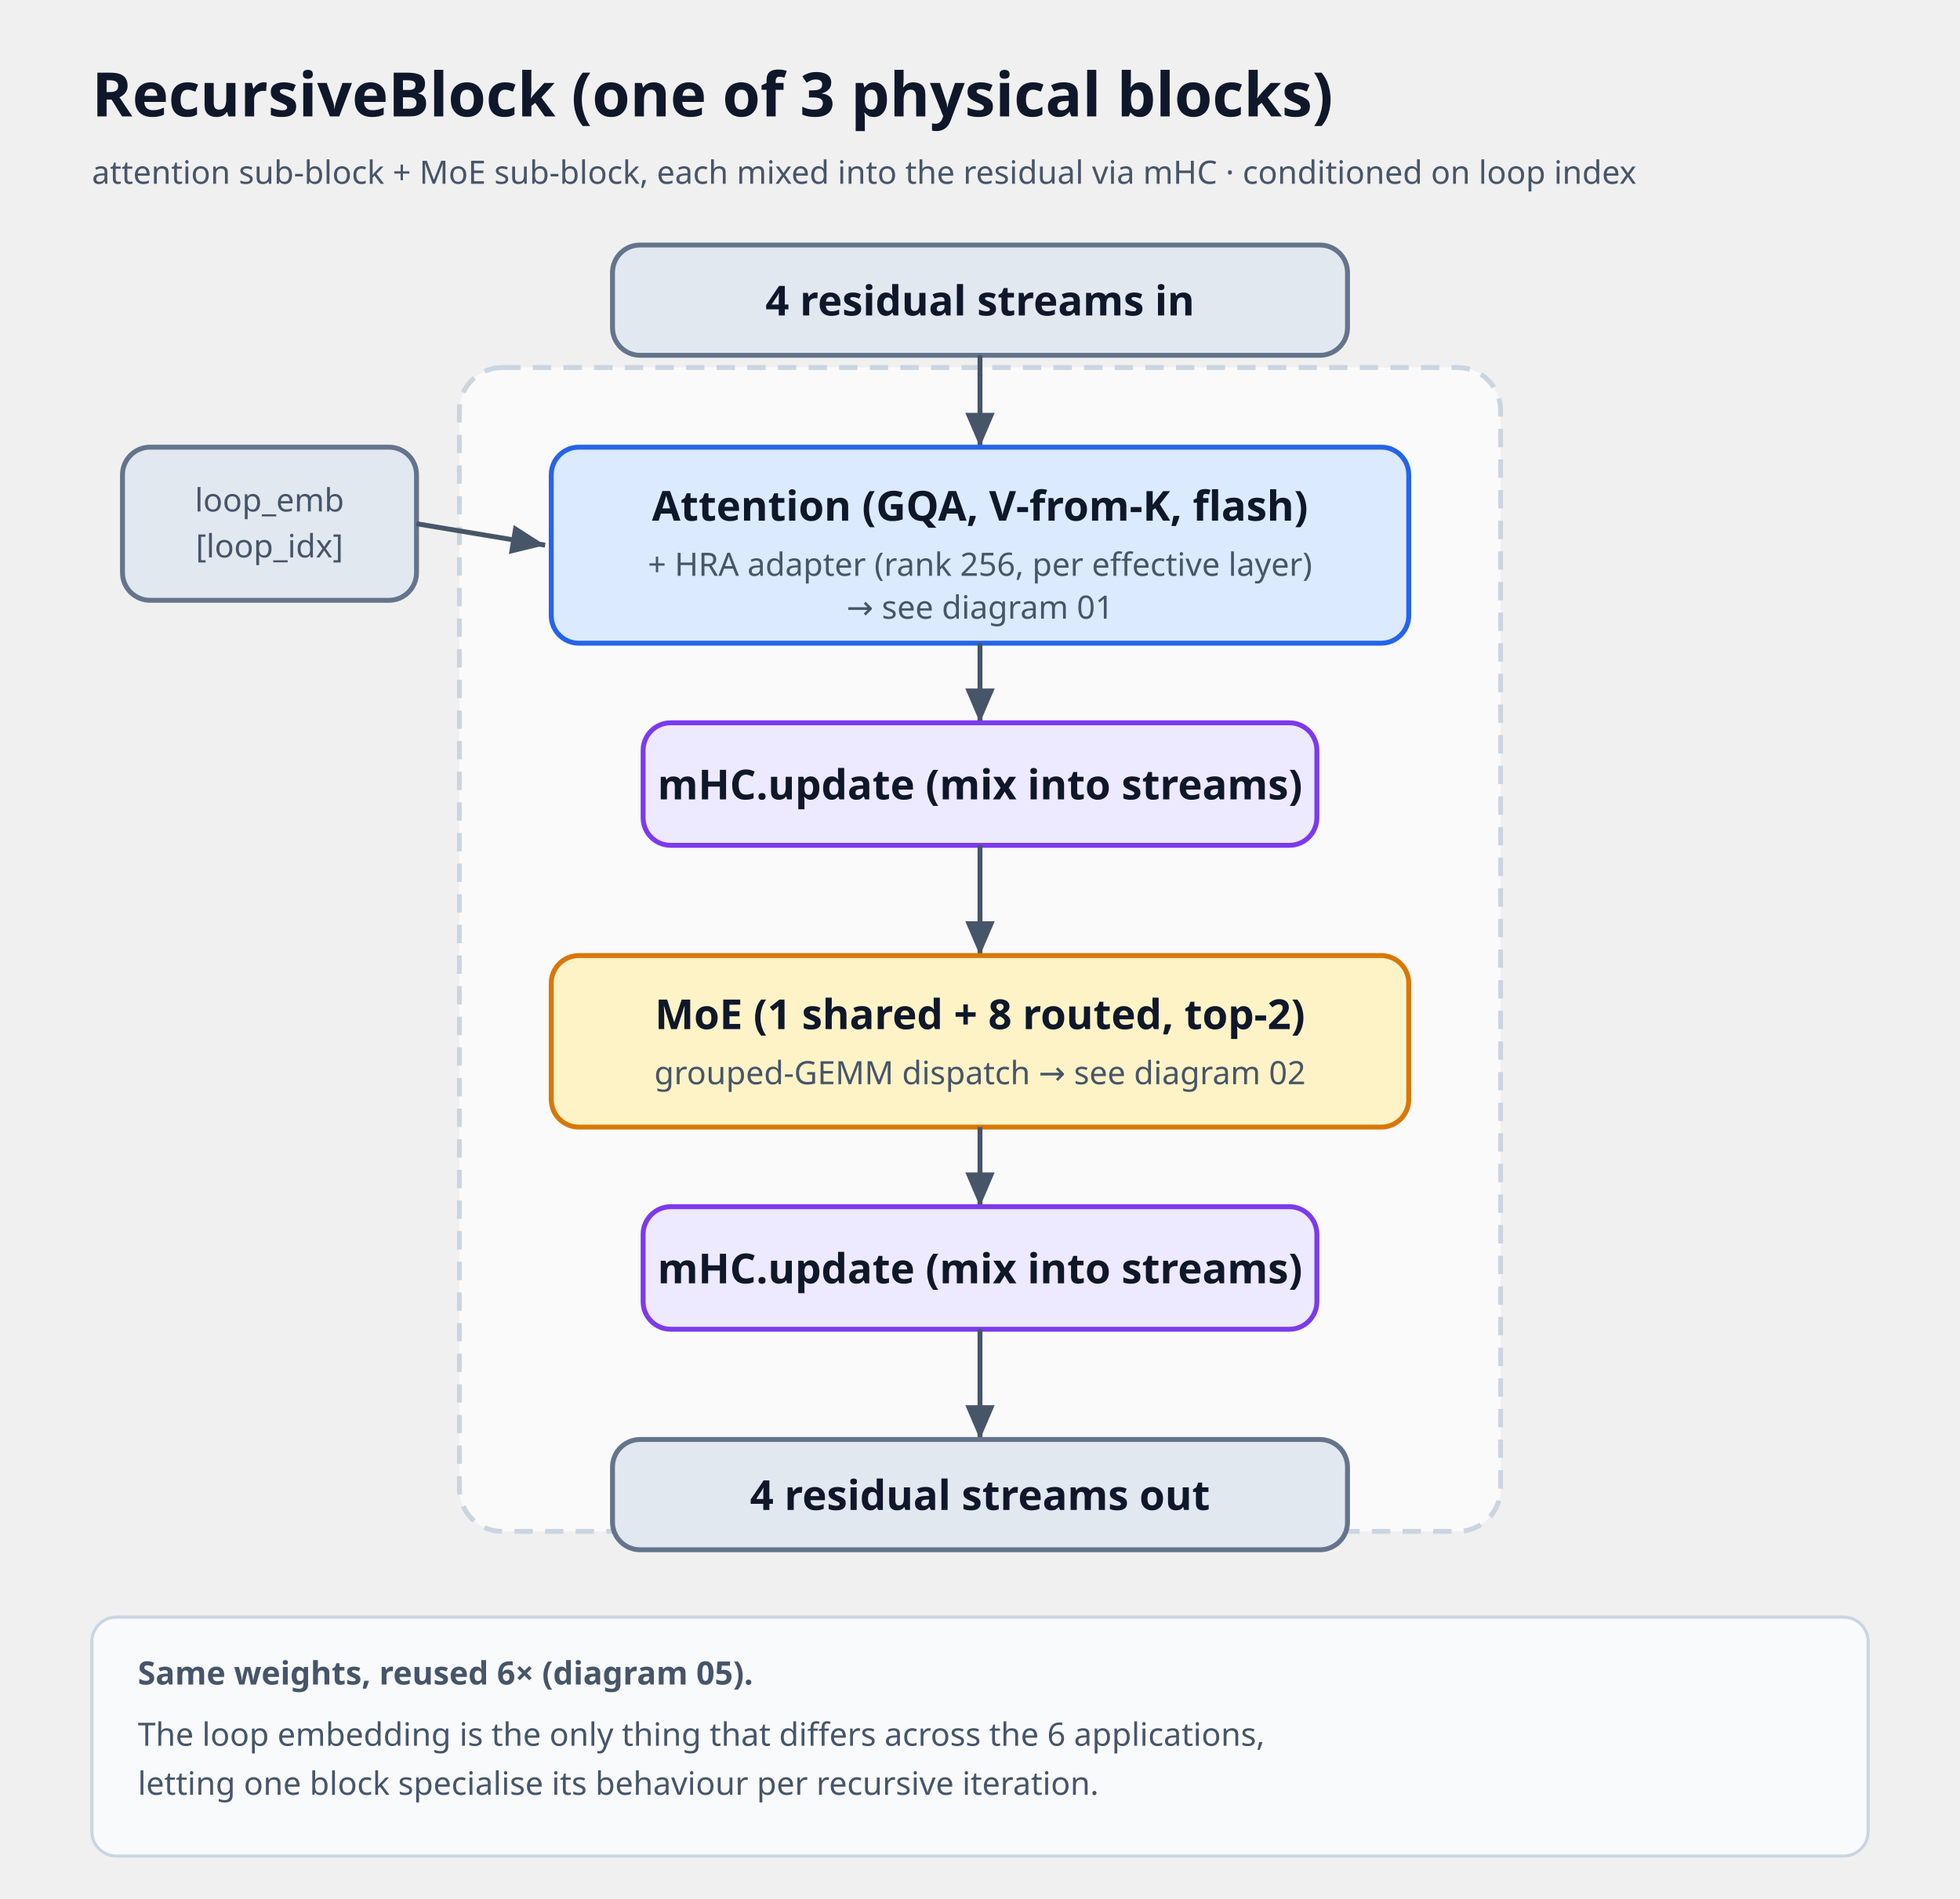
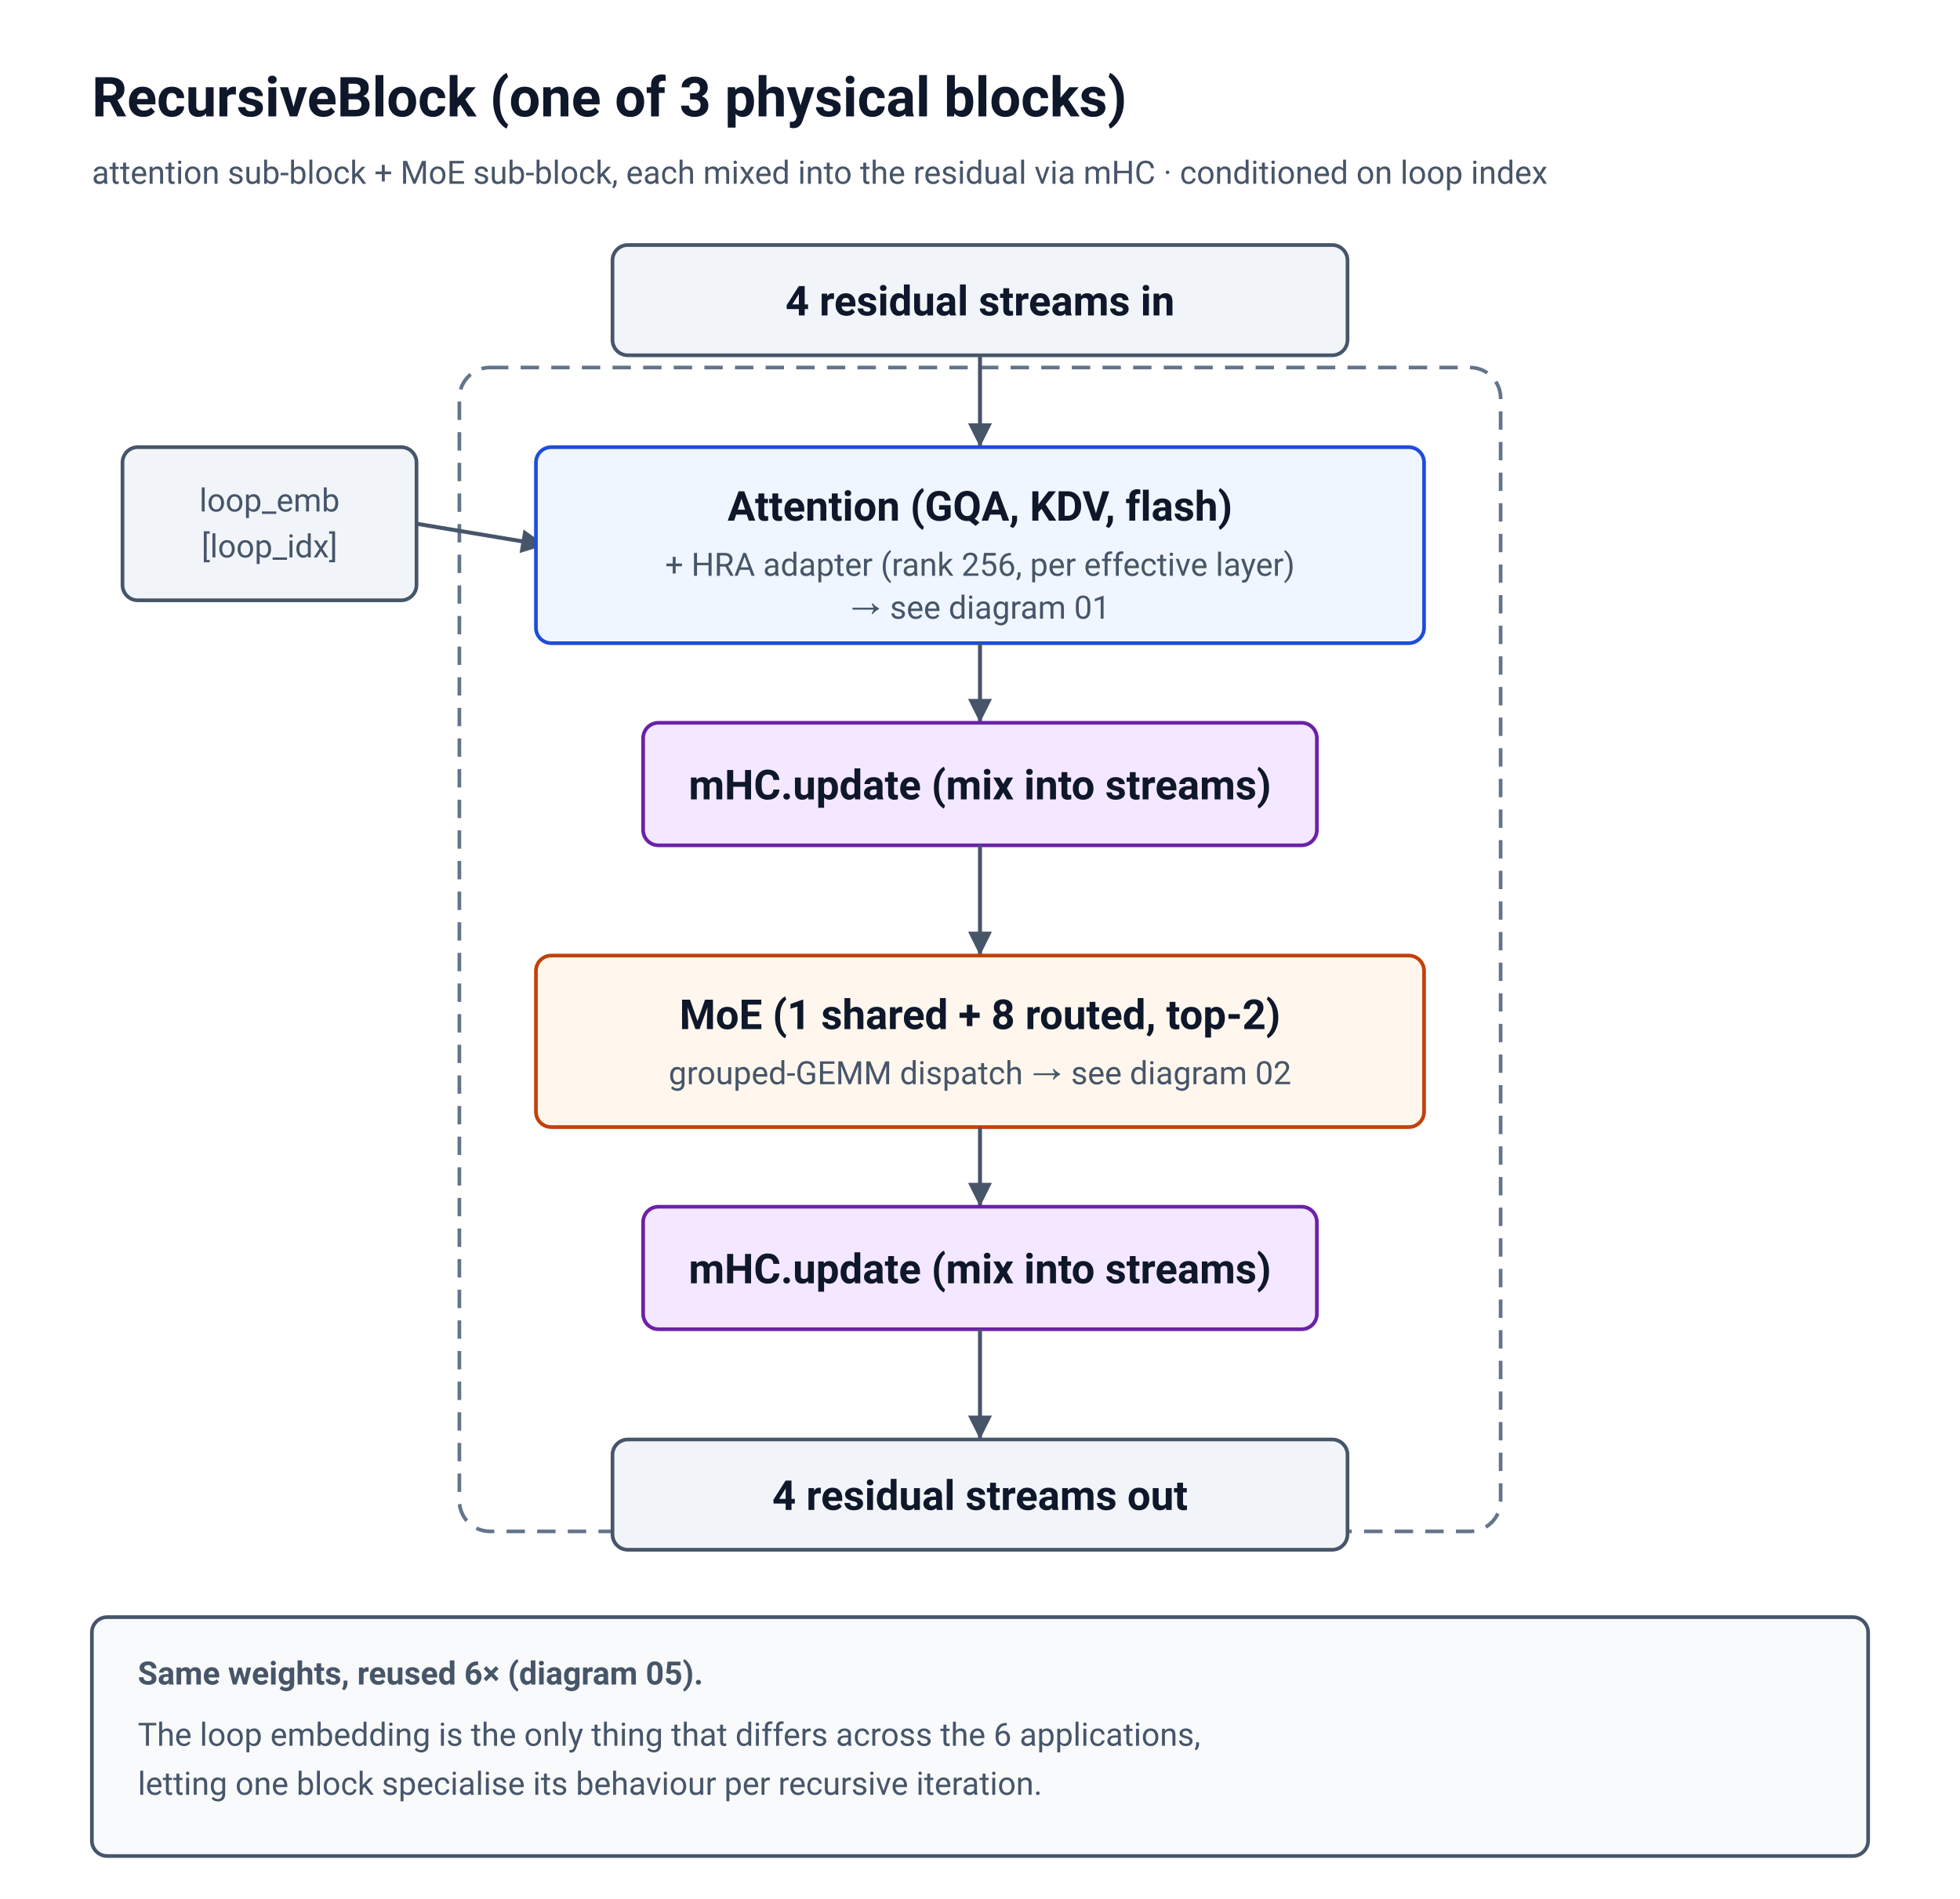
- <svg xmlns="http://www.w3.org/2000/svg" viewBox="0 0 640 620" font-family="'Segoe UI',system-ui,sans-serif">
+ <svg xmlns="http://www.w3.org/2000/svg" viewBox="0 0 640 620">
  <defs>
-     <marker id="arr" markerWidth="9" markerHeight="9" refX="7" refY="3" orient="auto" markerUnits="strokeWidth">
-       <path d="M0,0 L7,3 L0,6 Z" fill="#475569" />
+     <marker id="arr" markerWidth="8" markerHeight="8" refX="6" refY="3" orient="auto" markerUnits="strokeWidth">
+       <path d="M0,0 L6,3 L0,6 Z" fill="#475569" />
    </marker>
    <style>
-       .lbl{font-size:13.5px;fill:#0f172a;font-weight:600}
-       .sub{font-size:10.5px;fill:#475569}
-       .ttl{font-size:20px;font-weight:700;fill:#0f172a}
-       .e{fill:none;stroke:#475569;stroke-width:1.6;marker-end:url(#arr)}
-       .attn{fill:#dbeafe;stroke:#2563eb}
-       .moe{fill:#fef3c7;stroke:#d97706}
-       .mhc{fill:#ede9fe;stroke:#7c3aed}
-       .io{fill:#e2e8f0;stroke:#64748b}
+       svg { font-family: system-ui, -apple-system, BlinkMacSystemFont, "Segoe UI", Roboto, Helvetica, Arial, sans-serif; }
+       .box { rx: 5; ry: 5; stroke-width: 1.2; }
+       .lbl { font-size: 13.5px; fill: #0f172a; font-weight: 600; }
+       .sub { font-size: 10.5px; fill: #475569; }
+       .ttl { font-size: 18px; font-weight: 700; fill: #0f172a; }
+       .e { fill: none; stroke: #475569; stroke-width: 1.3; marker-end: url(#arr); }
+       
+       /* Academic Color Palette */
+       .attn { fill: #eff6ff; stroke: #1d4ed8; }
+       .moe { fill: #fff7ed; stroke: #c2410c; }
+       .mhc { fill: #f3e8ff; stroke: #6b21a8; }
+       .io { fill: #f1f5f9; stroke: #475569; }
+       .note-box { fill: #f8fafc; stroke: #475569; stroke-width: 1.2; }
    </style>
  </defs>
+   <rect width="100%" height="100%" fill="#ffffff" />
  <text x="30" y="38" class="ttl">RecursiveBlock  (one of 3 physical blocks)</text>
  <text x="30" y="60" class="sub">attention sub-block + MoE sub-block, each mixed into the residual via mHC · conditioned on loop index</text>
-   <rect x="150" y="120" width="340" height="380" rx="14" fill="#fafafa" stroke="#cbd5e1" stroke-width="1.6" stroke-dasharray="6 4" />
-   <rect class="io" x="200" y="80" width="240" height="36" rx="9" stroke-width="1.6" />
+   <rect x="150" y="120" width="340" height="380" rx="10" fill="none" stroke="#64748b" stroke-width="1.2" stroke-dasharray="6 4" />
+   <rect class="box io" x="200" y="80" width="240" height="36" />
  <text x="320" y="103" text-anchor="middle" class="lbl">4 residual streams in</text>
  <line class="e" x1="320" y1="116" x2="320" y2="146" />
-   <rect class="io" x="40" y="146" width="96" height="50" rx="9" stroke-width="1.6" />
-   <text x="88" y="167" text-anchor="middle" class="sub">loop_emb</text>
-   <text x="88" y="182" text-anchor="middle" class="sub">[loop_idx]</text>
+   <rect class="box io" x="40" y="146" width="96" height="50" />
+   <text x="88" y="167" text-anchor="middle" class="sub" fill="#0f766e">loop_emb</text>
+   <text x="88" y="182" text-anchor="middle" class="sub" fill="#475569">[loop_idx]</text>
  <line class="e" x1="136" y1="171" x2="178" y2="178" />
-   <rect class="attn" x="180" y="146" width="280" height="64" rx="9" stroke-width="1.6" />
-   <text x="320" y="170" text-anchor="middle" class="lbl">Attention  (GQA, V-from-K, flash)</text>
+   <rect class="box attn" x="175" y="146" width="290" height="64" />
+   <text x="320" y="170" text-anchor="middle" class="lbl">Attention  (GQA, KDV, flash)</text>
  <text x="320" y="188" text-anchor="middle" class="sub">+ HRA adapter (rank 256, per effective layer)</text>
  <text x="320" y="202" text-anchor="middle" class="sub">→ see diagram 01</text>
  <line class="e" x1="320" y1="210" x2="320" y2="236" />
-   <rect class="mhc" x="210" y="236" width="220" height="40" rx="9" stroke-width="1.6" />
+   <rect class="box mhc" x="210" y="236" width="220" height="40" />
  <text x="320" y="261" text-anchor="middle" class="lbl">mHC.update  (mix into streams)</text>
  <line class="e" x1="320" y1="276" x2="320" y2="312" />
-   <rect class="moe" x="180" y="312" width="280" height="56" rx="9" stroke-width="1.6" />
+   <rect class="box moe" x="175" y="312" width="290" height="56" />
  <text x="320" y="336" text-anchor="middle" class="lbl">MoE  (1 shared + 8 routed, top-2)</text>
  <text x="320" y="354" text-anchor="middle" class="sub">grouped-GEMM dispatch → see diagram 02</text>
  <line class="e" x1="320" y1="368" x2="320" y2="394" />
-   <rect class="mhc" x="210" y="394" width="220" height="40" rx="9" stroke-width="1.6" />
+   <rect class="box mhc" x="210" y="394" width="220" height="40" />
  <text x="320" y="419" text-anchor="middle" class="lbl">mHC.update  (mix into streams)</text>
  <line class="e" x1="320" y1="434" x2="320" y2="470" />
-   <rect class="io" x="200" y="470" width="240" height="36" rx="9" stroke-width="1.6" />
+   <rect class="box io" x="200" y="470" width="240" height="36" />
  <text x="320" y="493" text-anchor="middle" class="lbl">4 residual streams out</text>
-   <rect x="30" y="528" width="580" height="78" rx="8" fill="#f8fafc" stroke="#cbd5e1" />
+   <rect x="30" y="528" width="580" height="78" rx="8" class="box note-box" />
  <text x="45" y="550" class="sub" font-weight="700" fill="#0f172a">Same weights, reused 6× (diagram 05).</text>
-   <text x="45" y="570" class="sub">The loop embedding is the only thing that differs across the 6 applications,</text>
-   <text x="45" y="586" class="sub">letting one block specialise its behaviour per recursive iteration.</text>
+   <text x="45" y="570" class="sub" fill="#334155">The loop embedding is the only thing that differs across the 6 applications,</text>
+   <text x="45" y="586" class="sub" fill="#334155">letting one block specialise its behaviour per recursive iteration.</text>
</svg>
